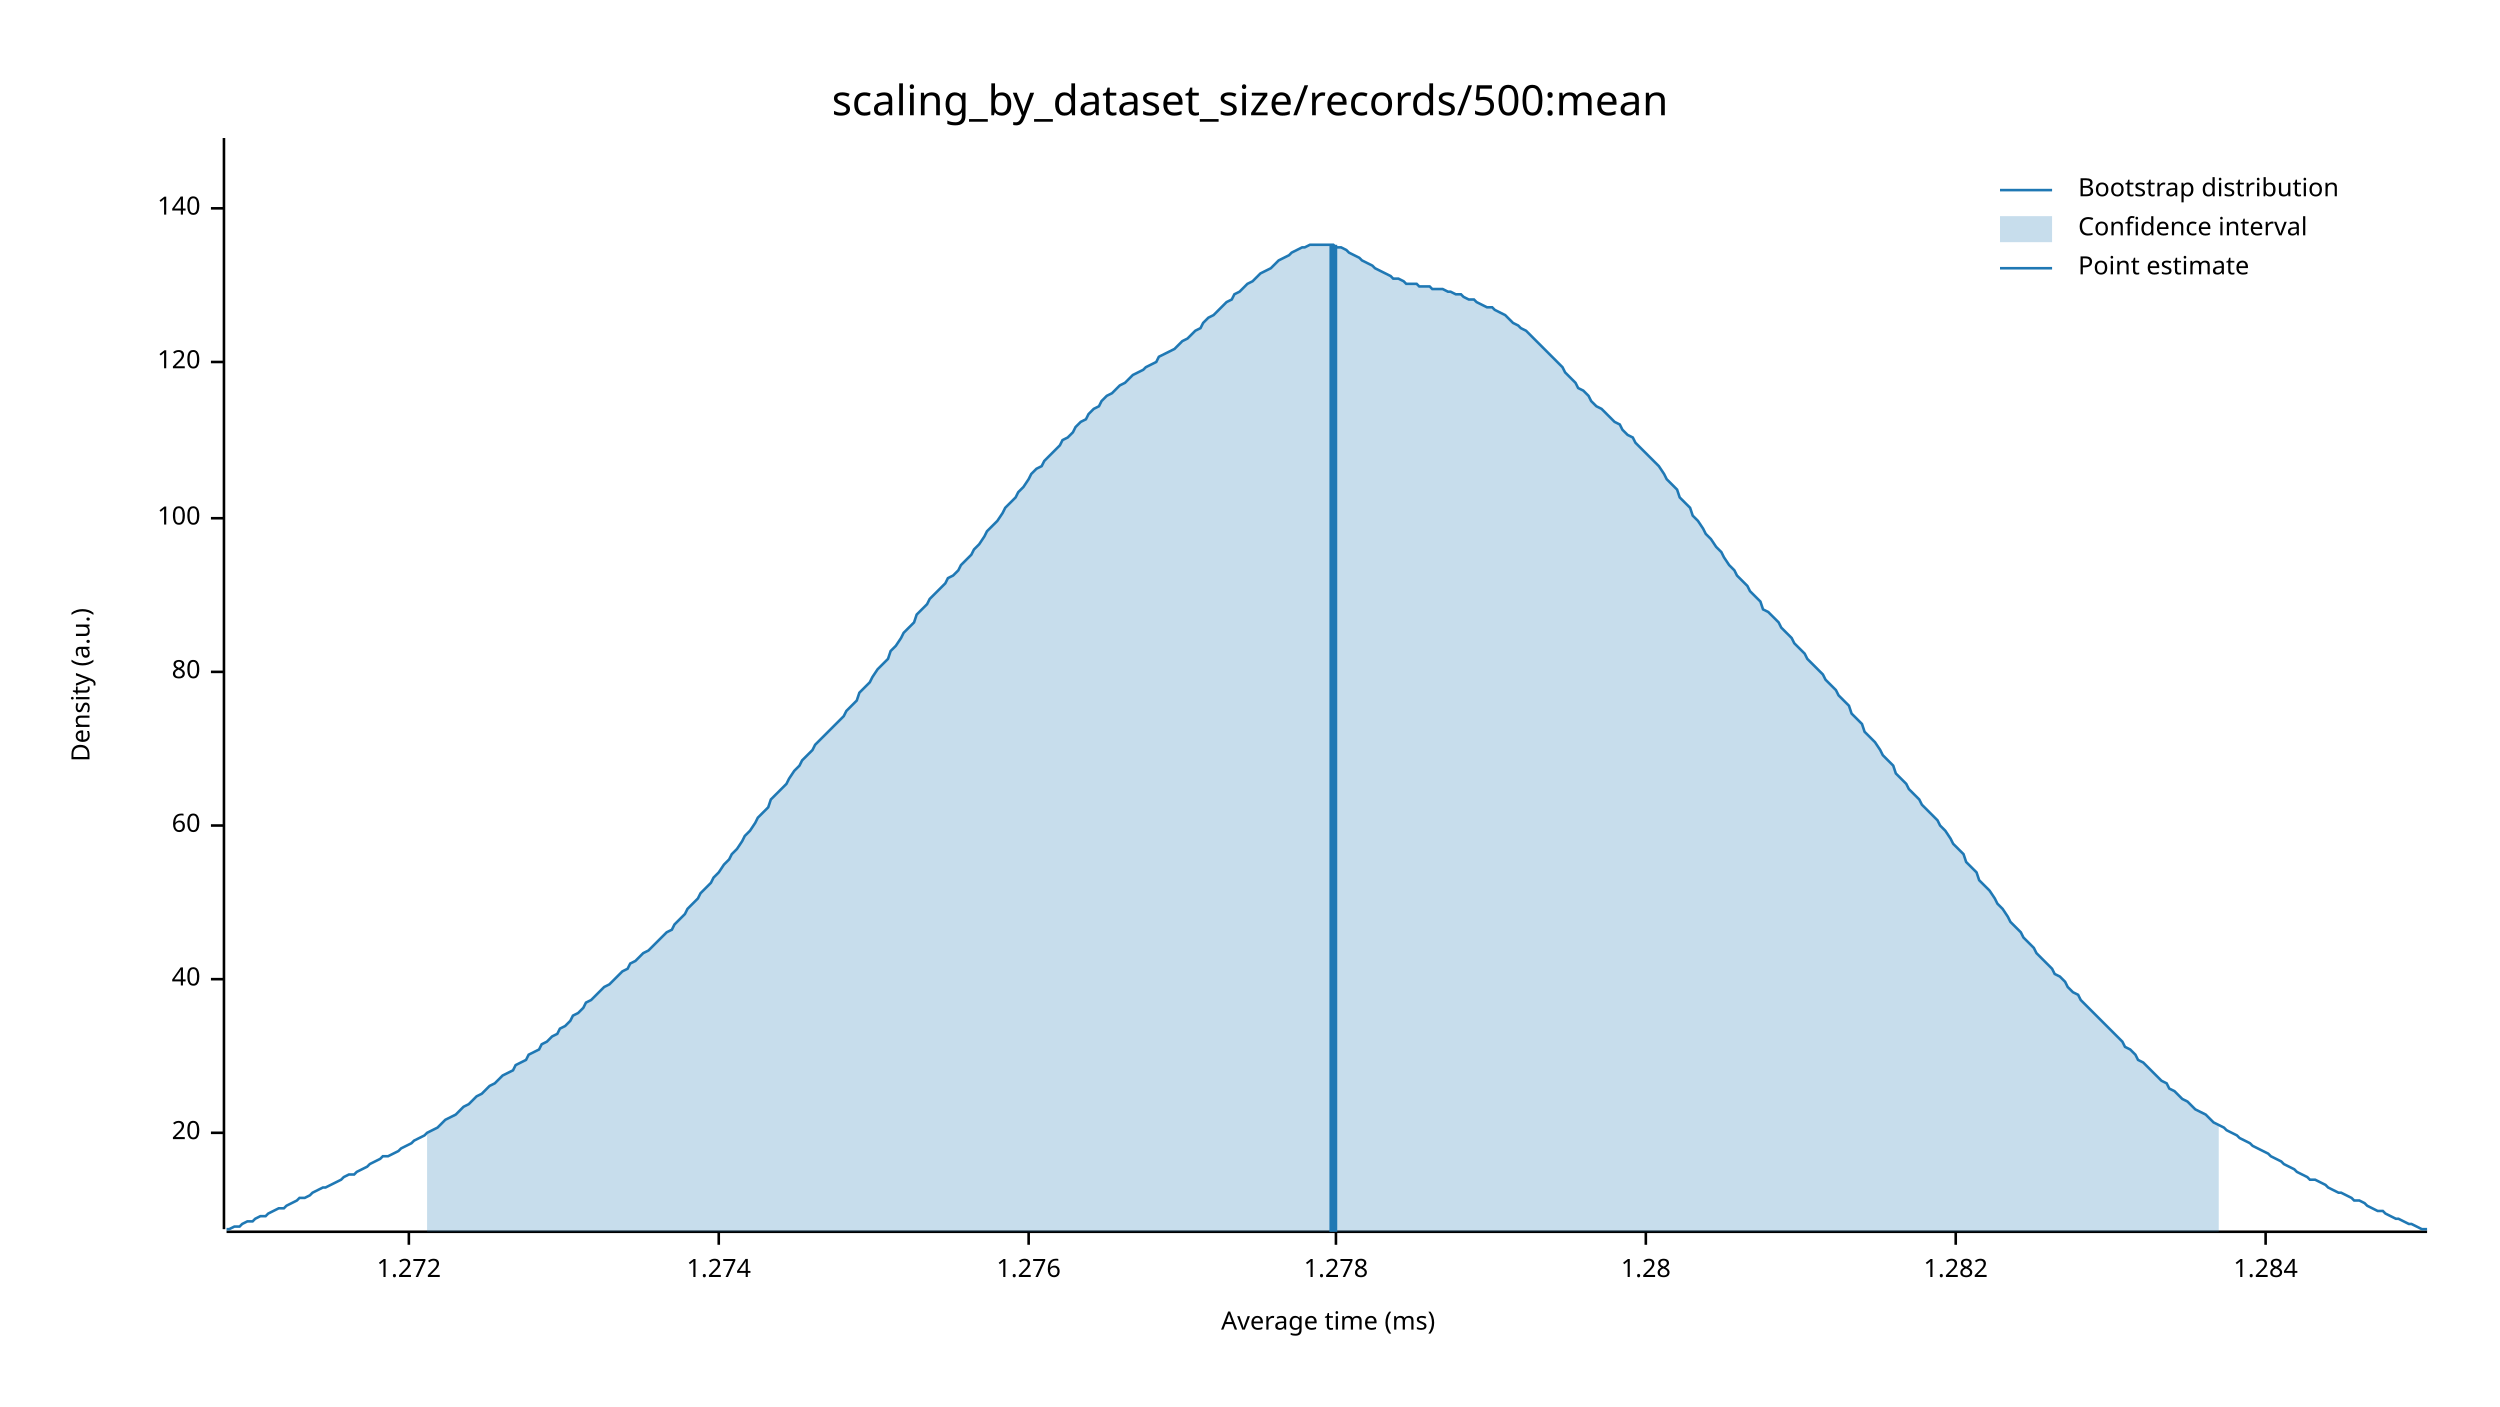
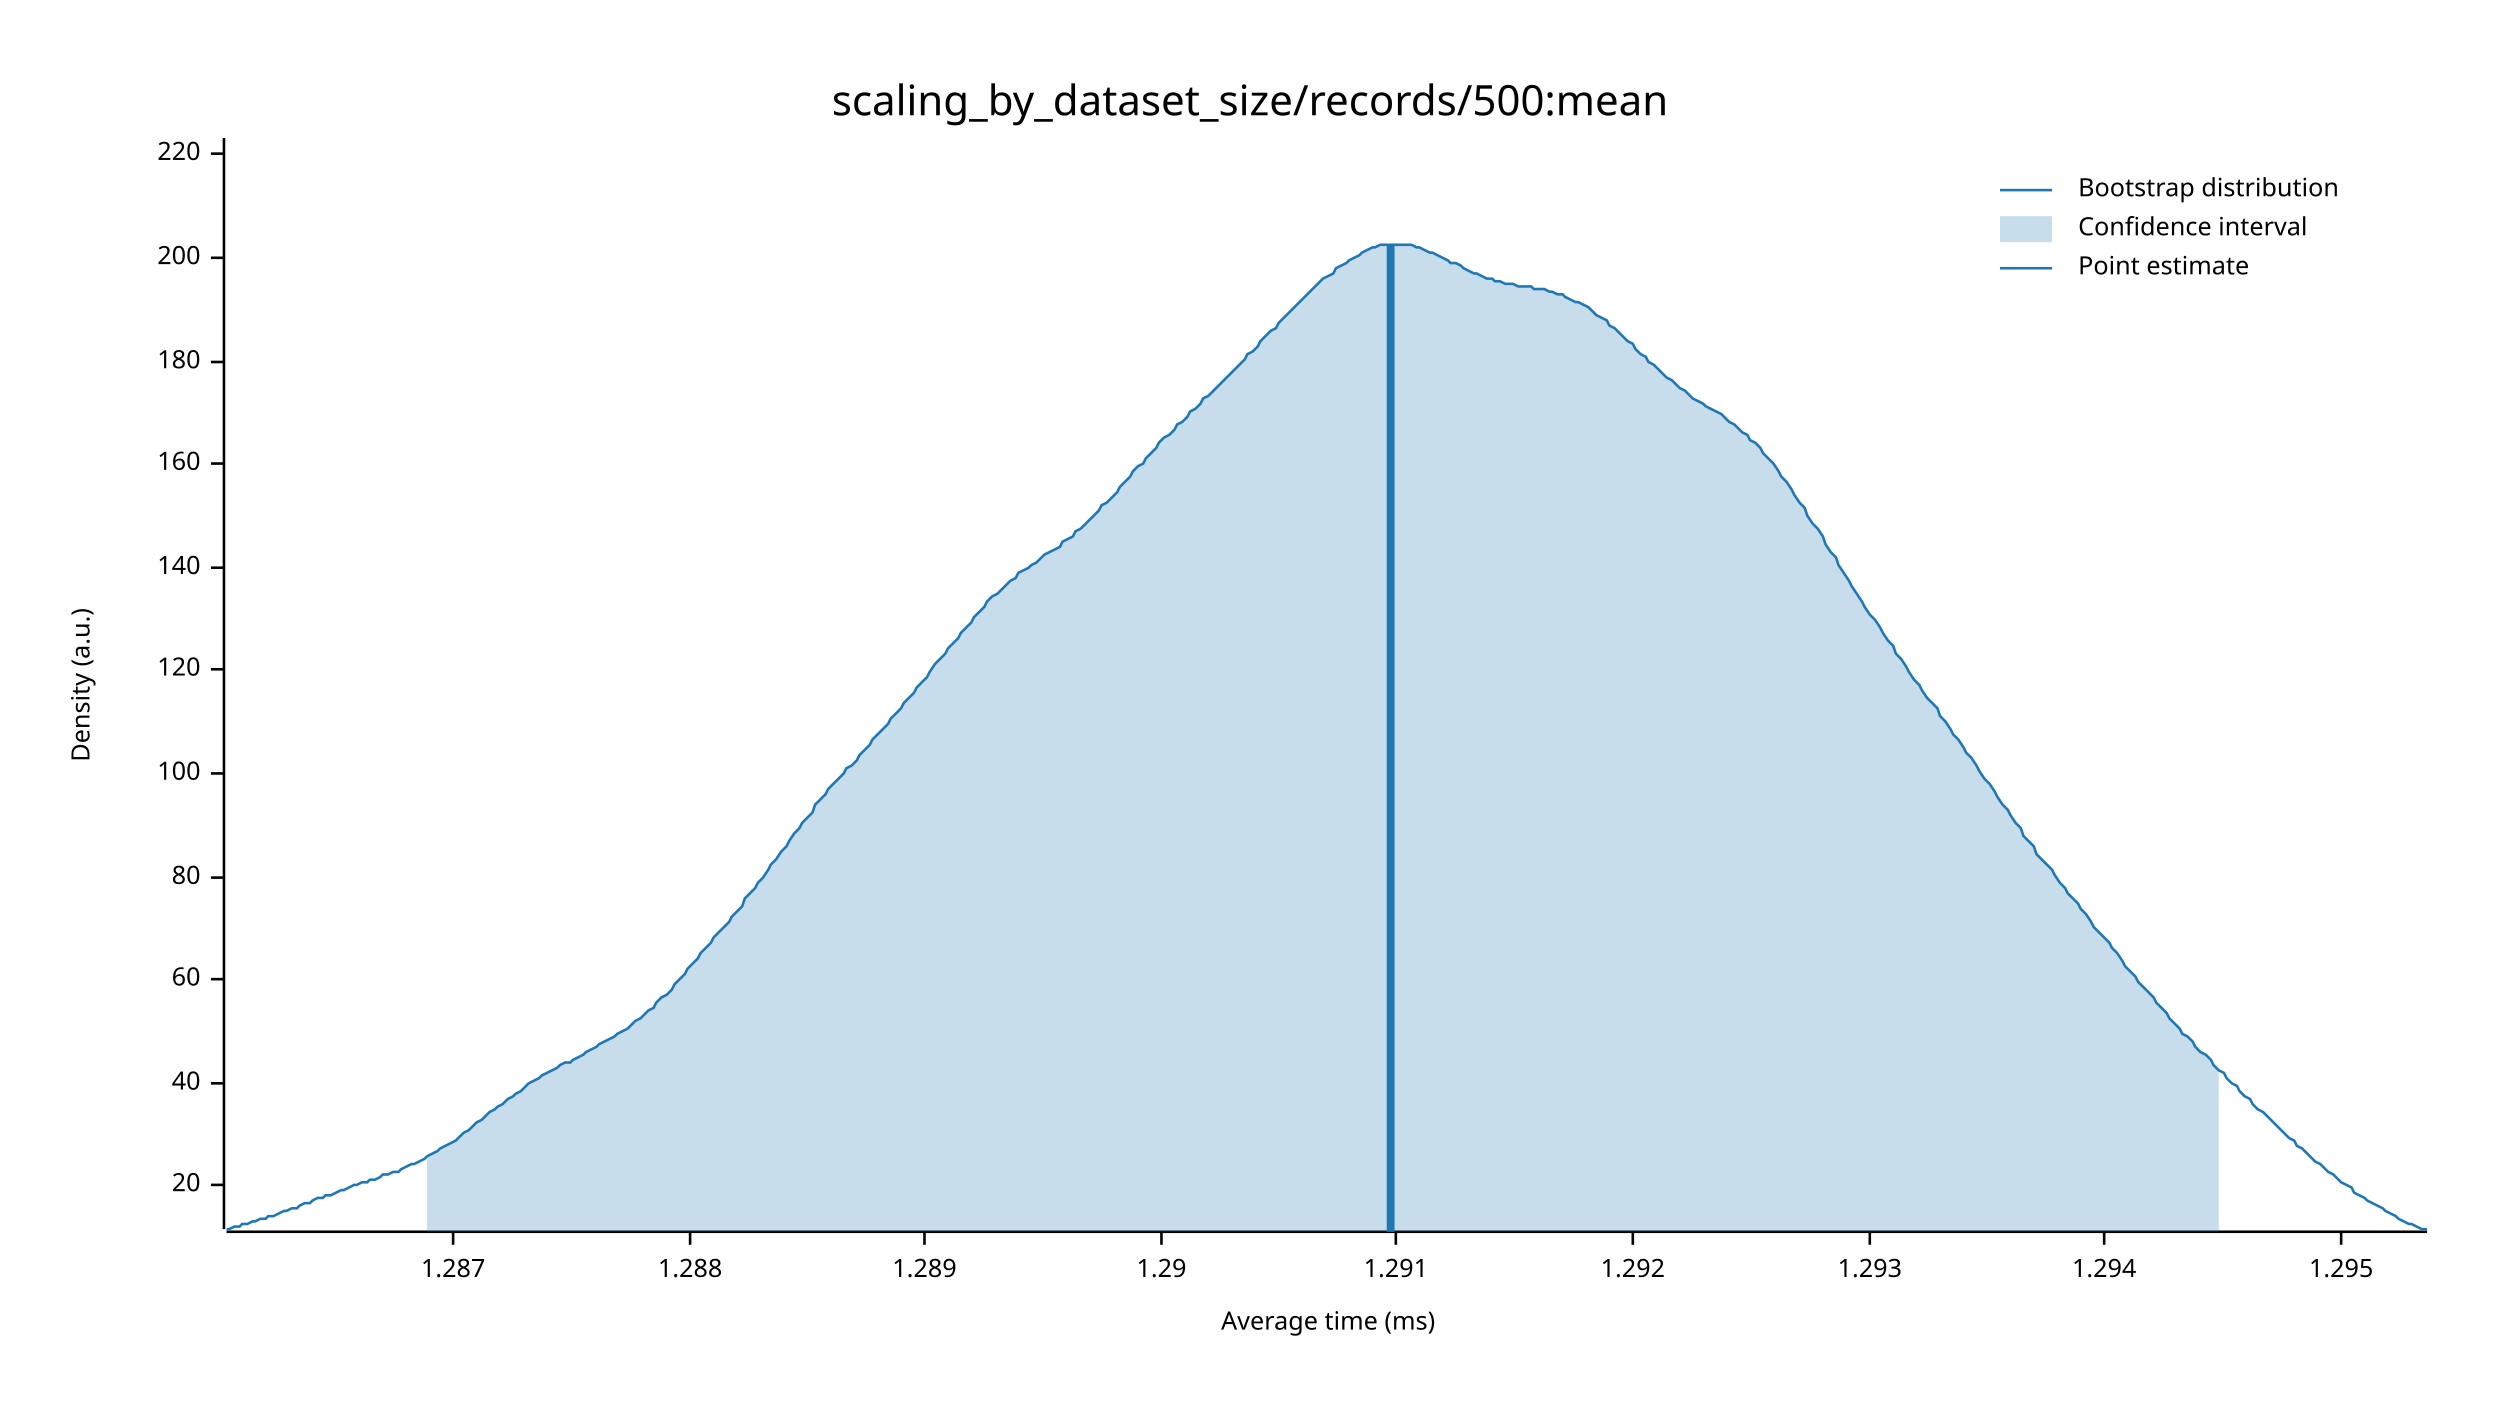
<svg xmlns="http://www.w3.org/2000/svg" width="960" height="540" viewBox="0 0 960 540">
  <text x="480" y="32" dy="0.76em" text-anchor="middle" font-family="sans-serif" font-size="16.129" opacity="1" fill="#000000">
scaling_by_dataset_size/records/500:mean
</text>
  <text x="27" y="263" dy="0.76em" text-anchor="middle" font-family="sans-serif" font-size="9.677" opacity="1" fill="#000000" transform="rotate(270, 27, 263)">
Density (a.u.)
</text>
  <text x="510" y="513" dy="-0.5ex" text-anchor="middle" font-family="sans-serif" font-size="9.677" opacity="1" fill="#000000">
Average time (ms)
</text>
  <polyline fill="none" opacity="1" stroke="#000000" stroke-width="1" points="86,53 86,472 " />
-   <text x="77" y="435" dy="0.5ex" text-anchor="end" font-family="sans-serif" font-size="9.677" opacity="1" fill="#000000">
+   <text x="77" y="455" dy="0.5ex" text-anchor="end" font-family="sans-serif" font-size="9.677" opacity="1" fill="#000000">
20
</text>
-   <polyline fill="none" opacity="1" stroke="#000000" stroke-width="1" points="81,435 86,435 " />
-   <text x="77" y="376" dy="0.5ex" text-anchor="end" font-family="sans-serif" font-size="9.677" opacity="1" fill="#000000">
+   <polyline fill="none" opacity="1" stroke="#000000" stroke-width="1" points="81,455 86,455 " />
+   <text x="77" y="416" dy="0.5ex" text-anchor="end" font-family="sans-serif" font-size="9.677" opacity="1" fill="#000000">
40
</text>
-   <polyline fill="none" opacity="1" stroke="#000000" stroke-width="1" points="81,376 86,376 " />
-   <text x="77" y="317" dy="0.5ex" text-anchor="end" font-family="sans-serif" font-size="9.677" opacity="1" fill="#000000">
+   <polyline fill="none" opacity="1" stroke="#000000" stroke-width="1" points="81,416 86,416 " />
+   <text x="77" y="376" dy="0.5ex" text-anchor="end" font-family="sans-serif" font-size="9.677" opacity="1" fill="#000000">
60
</text>
-   <polyline fill="none" opacity="1" stroke="#000000" stroke-width="1" points="81,317 86,317 " />
-   <text x="77" y="258" dy="0.5ex" text-anchor="end" font-family="sans-serif" font-size="9.677" opacity="1" fill="#000000">
+   <polyline fill="none" opacity="1" stroke="#000000" stroke-width="1" points="81,376 86,376 " />
+   <text x="77" y="337" dy="0.5ex" text-anchor="end" font-family="sans-serif" font-size="9.677" opacity="1" fill="#000000">
80
</text>
-   <polyline fill="none" opacity="1" stroke="#000000" stroke-width="1" points="81,258 86,258 " />
-   <text x="77" y="199" dy="0.5ex" text-anchor="end" font-family="sans-serif" font-size="9.677" opacity="1" fill="#000000">
+   <polyline fill="none" opacity="1" stroke="#000000" stroke-width="1" points="81,337 86,337 " />
+   <text x="77" y="297" dy="0.5ex" text-anchor="end" font-family="sans-serif" font-size="9.677" opacity="1" fill="#000000">
100
</text>
-   <polyline fill="none" opacity="1" stroke="#000000" stroke-width="1" points="81,199 86,199 " />
-   <text x="77" y="139" dy="0.5ex" text-anchor="end" font-family="sans-serif" font-size="9.677" opacity="1" fill="#000000">
+   <polyline fill="none" opacity="1" stroke="#000000" stroke-width="1" points="81,297 86,297 " />
+   <text x="77" y="257" dy="0.5ex" text-anchor="end" font-family="sans-serif" font-size="9.677" opacity="1" fill="#000000">
120
</text>
-   <polyline fill="none" opacity="1" stroke="#000000" stroke-width="1" points="81,139 86,139 " />
-   <text x="77" y="80" dy="0.5ex" text-anchor="end" font-family="sans-serif" font-size="9.677" opacity="1" fill="#000000">
+   <polyline fill="none" opacity="1" stroke="#000000" stroke-width="1" points="81,257 86,257 " />
+   <text x="77" y="218" dy="0.5ex" text-anchor="end" font-family="sans-serif" font-size="9.677" opacity="1" fill="#000000">
140
</text>
-   <polyline fill="none" opacity="1" stroke="#000000" stroke-width="1" points="81,80 86,80 " />
+   <polyline fill="none" opacity="1" stroke="#000000" stroke-width="1" points="81,218 86,218 " />
+   <text x="77" y="178" dy="0.5ex" text-anchor="end" font-family="sans-serif" font-size="9.677" opacity="1" fill="#000000">
+ 160
+ </text>
+   <polyline fill="none" opacity="1" stroke="#000000" stroke-width="1" points="81,178 86,178 " />
+   <text x="77" y="139" dy="0.5ex" text-anchor="end" font-family="sans-serif" font-size="9.677" opacity="1" fill="#000000">
+ 180
+ </text>
+   <polyline fill="none" opacity="1" stroke="#000000" stroke-width="1" points="81,139 86,139 " />
+   <text x="77" y="99" dy="0.5ex" text-anchor="end" font-family="sans-serif" font-size="9.677" opacity="1" fill="#000000">
+ 200
+ </text>
+   <polyline fill="none" opacity="1" stroke="#000000" stroke-width="1" points="81,99 86,99 " />
+   <text x="77" y="59" dy="0.5ex" text-anchor="end" font-family="sans-serif" font-size="9.677" opacity="1" fill="#000000">
+ 220
+ </text>
+   <polyline fill="none" opacity="1" stroke="#000000" stroke-width="1" points="81,59 86,59 " />
  <polyline fill="none" opacity="1" stroke="#000000" stroke-width="1" points="87,473 932,473 " />
-   <text x="157" y="483" dy="0.76em" text-anchor="middle" font-family="sans-serif" font-size="9.677" opacity="1" fill="#000000">
- 1.272
+   <text x="174" y="483" dy="0.76em" text-anchor="middle" font-family="sans-serif" font-size="9.677" opacity="1" fill="#000000">
+ 1.287
</text>
-   <polyline fill="none" opacity="1" stroke="#000000" stroke-width="1" points="157,473 157,478 " />
-   <text x="276" y="483" dy="0.76em" text-anchor="middle" font-family="sans-serif" font-size="9.677" opacity="1" fill="#000000">
- 1.274
+   <polyline fill="none" opacity="1" stroke="#000000" stroke-width="1" points="174,473 174,478 " />
+   <text x="265" y="483" dy="0.76em" text-anchor="middle" font-family="sans-serif" font-size="9.677" opacity="1" fill="#000000">
+ 1.288
</text>
-   <polyline fill="none" opacity="1" stroke="#000000" stroke-width="1" points="276,473 276,478 " />
-   <text x="395" y="483" dy="0.76em" text-anchor="middle" font-family="sans-serif" font-size="9.677" opacity="1" fill="#000000">
- 1.276
+   <polyline fill="none" opacity="1" stroke="#000000" stroke-width="1" points="265,473 265,478 " />
+   <text x="355" y="483" dy="0.76em" text-anchor="middle" font-family="sans-serif" font-size="9.677" opacity="1" fill="#000000">
+ 1.289
</text>
-   <polyline fill="none" opacity="1" stroke="#000000" stroke-width="1" points="395,473 395,478 " />
-   <text x="513" y="483" dy="0.76em" text-anchor="middle" font-family="sans-serif" font-size="9.677" opacity="1" fill="#000000">
- 1.278
+   <polyline fill="none" opacity="1" stroke="#000000" stroke-width="1" points="355,473 355,478 " />
+   <text x="446" y="483" dy="0.76em" text-anchor="middle" font-family="sans-serif" font-size="9.677" opacity="1" fill="#000000">
+ 1.29
</text>
-   <polyline fill="none" opacity="1" stroke="#000000" stroke-width="1" points="513,473 513,478 " />
-   <text x="632" y="483" dy="0.76em" text-anchor="middle" font-family="sans-serif" font-size="9.677" opacity="1" fill="#000000">
- 1.28
+   <polyline fill="none" opacity="1" stroke="#000000" stroke-width="1" points="446,473 446,478 " />
+   <text x="536" y="483" dy="0.76em" text-anchor="middle" font-family="sans-serif" font-size="9.677" opacity="1" fill="#000000">
+ 1.291
</text>
-   <polyline fill="none" opacity="1" stroke="#000000" stroke-width="1" points="632,473 632,478 " />
-   <text x="751" y="483" dy="0.76em" text-anchor="middle" font-family="sans-serif" font-size="9.677" opacity="1" fill="#000000">
- 1.282
+   <polyline fill="none" opacity="1" stroke="#000000" stroke-width="1" points="536,473 536,478 " />
+   <text x="627" y="483" dy="0.76em" text-anchor="middle" font-family="sans-serif" font-size="9.677" opacity="1" fill="#000000">
+ 1.292
</text>
-   <polyline fill="none" opacity="1" stroke="#000000" stroke-width="1" points="751,473 751,478 " />
-   <text x="870" y="483" dy="0.76em" text-anchor="middle" font-family="sans-serif" font-size="9.677" opacity="1" fill="#000000">
- 1.284
+   <polyline fill="none" opacity="1" stroke="#000000" stroke-width="1" points="627,473 627,478 " />
+   <text x="718" y="483" dy="0.76em" text-anchor="middle" font-family="sans-serif" font-size="9.677" opacity="1" fill="#000000">
+ 1.293
</text>
-   <polyline fill="none" opacity="1" stroke="#000000" stroke-width="1" points="870,473 870,478 " />
-   <polyline fill="none" opacity="1" stroke="#1F78B4" stroke-width="1" points="87,472 88,472 90,471 92,471 93,470 95,469 97,469 98,468 100,467 102,467 103,466 105,465 107,464 109,464 110,463 112,462 114,461 115,460 117,460 119,459 120,458 122,457 124,456 125,456 127,455 129,454 131,453 132,452 134,451 136,451 137,450 139,449 141,448 142,447 144,446 146,445 147,444 149,444 151,443 153,442 154,441 156,440 158,439 159,438 161,437 163,436 164,435 166,434 168,433 169,432 171,430 173,429 175,428 176,427 178,425 180,424 181,423 183,421 185,420 186,419 188,417 190,416 191,415 193,413 195,412 197,411 198,409 200,408 202,407 203,405 205,404 207,403 208,401 210,400 212,398 214,397 215,395 217,394 219,392 220,390 222,389 224,387 225,385 227,384 229,382 230,381 232,379 234,378 236,376 237,375 239,373 241,372 242,370 244,369 246,367 247,366 249,365 251,363 252,362 254,360 256,358 258,357 259,355 261,353 263,351 264,349 266,347 268,345 269,343 271,341 273,339 274,337 276,335 278,332 280,330 281,328 283,326 285,323 286,321 288,319 290,316 291,314 293,312 295,310 296,307 298,305 300,303 302,301 303,299 305,296 307,294 308,292 310,290 312,288 313,286 315,284 317,282 318,281 320,279 322,277 324,275 325,273 327,271 329,269 330,266 332,264 334,262 335,260 337,257 339,255 341,253 342,250 344,248 346,245 347,243 349,241 351,239 352,236 354,234 356,232 357,230 359,228 361,226 363,224 364,222 366,221 368,219 369,217 371,215 373,213 374,211 376,209 378,206 379,204 381,202 383,200 385,197 386,195 388,193 390,191 391,189 393,187 395,184 396,182 398,180 400,179 401,177 403,175 405,173 407,171 408,169 410,168 412,166 413,164 415,162 417,161 418,159 420,157 422,156 423,154 425,152 427,151 429,149 430,148 432,147 434,145 435,144 437,143 439,142 440,141 442,140 444,139 445,137 447,136 449,135 451,134 452,133 454,131 456,130 457,129 459,127 461,126 462,124 464,122 466,121 468,119 469,118 471,116 473,115 474,113 476,112 478,110 479,109 481,108 483,106 484,105 486,104 488,103 490,101 491,100 493,99 495,98 496,97 498,96 500,95 501,95 503,94 505,94 506,94 508,94 510,94 512,94 513,95 515,95 517,96 518,97 520,98 522,99 523,100 525,101 527,102 528,103 530,104 532,105 534,106 535,107 537,107 539,108 540,109 542,109 544,109 545,110 547,110 549,110 550,111 552,111 554,111 556,112 557,112 559,113 561,113 562,114 564,115 566,115 567,116 569,117 571,118 573,118 574,119 576,120 578,121 579,122 581,124 583,125 584,126 586,127 588,129 589,130 591,132 593,134 595,136 596,137 598,139 600,141 601,143 603,145 605,147 606,149 608,150 610,152 611,154 613,156 615,157 617,159 618,160 620,162 622,163 623,165 625,167 627,168 628,170 630,172 632,174 633,175 635,177 637,179 639,182 640,184 642,186 644,188 645,191 647,193 649,195 650,198 652,200 654,203 655,205 657,207 659,210 661,212 662,214 664,217 666,219 667,221 669,223 671,225 672,227 674,229 676,231 677,234 679,235 681,237 683,239 684,241 686,243 688,245 689,247 691,249 693,251 694,253 696,255 698,257 700,259 701,261 703,263 705,265 706,267 708,269 710,271 711,274 713,276 715,278 716,281 718,283 720,285 722,288 723,290 725,292 727,294 728,297 730,299 732,301 733,303 735,305 737,307 738,309 740,311 742,313 744,315 745,317 747,319 749,322 750,324 752,326 754,328 755,331 757,333 759,335 760,338 762,340 764,342 766,345 767,347 769,349 771,352 772,354 774,356 776,358 777,360 779,362 781,364 782,366 784,368 786,370 788,372 789,374 791,375 793,377 794,379 796,381 798,382 799,384 801,386 803,388 804,389 806,391 808,393 810,395 811,396 813,398 815,400 816,402 818,403 820,405 821,407 823,408 825,410 827,412 828,413 830,415 832,416 833,418 835,419 837,421 838,422 840,423 842,425 843,426 845,427 847,428 849,430 850,431 852,432 854,433 855,434 857,435 859,436 860,437 862,438 864,439 865,440 867,441 869,442 871,443 872,444 874,445 876,446 877,447 879,448 881,449 882,450 884,451 886,452 887,453 889,453 891,454 893,455 894,456 896,457 898,458 899,458 901,459 903,460 904,461 906,461 908,462 909,463 911,464 913,465 915,465 916,466 918,467 920,468 921,468 923,469 925,470 926,470 928,471 930,472 932,472 " />
-   <polygon opacity="0.25" fill="#1F78B4" points="164,435 166,434 168,433 169,432 171,430 173,429 175,428 176,427 178,425 180,424 181,423 183,421 185,420 186,419 188,417 190,416 191,415 193,413 195,412 197,411 198,409 200,408 202,407 203,405 205,404 207,403 208,401 210,400 212,398 214,397 215,395 217,394 219,392 220,390 222,389 224,387 225,385 227,384 229,382 230,381 232,379 234,378 236,376 237,375 239,373 241,372 242,370 244,369 246,367 247,366 249,365 251,363 252,362 254,360 256,358 258,357 259,355 261,353 263,351 264,349 266,347 268,345 269,343 271,341 273,339 274,337 276,335 278,332 280,330 281,328 283,326 285,323 286,321 288,319 290,316 291,314 293,312 295,310 296,307 298,305 300,303 302,301 303,299 305,296 307,294 308,292 310,290 312,288 313,286 315,284 317,282 318,281 320,279 322,277 324,275 325,273 327,271 329,269 330,266 332,264 334,262 335,260 337,257 339,255 341,253 342,250 344,248 346,245 347,243 349,241 351,239 352,236 354,234 356,232 357,230 359,228 361,226 363,224 364,222 366,221 368,219 369,217 371,215 373,213 374,211 376,209 378,206 379,204 381,202 383,200 385,197 386,195 388,193 390,191 391,189 393,187 395,184 396,182 398,180 400,179 401,177 403,175 405,173 407,171 408,169 410,168 412,166 413,164 415,162 417,161 418,159 420,157 422,156 423,154 425,152 427,151 429,149 430,148 432,147 434,145 435,144 437,143 439,142 440,141 442,140 444,139 445,137 447,136 449,135 451,134 452,133 454,131 456,130 457,129 459,127 461,126 462,124 464,122 466,121 468,119 469,118 471,116 473,115 474,113 476,112 478,110 479,109 481,108 483,106 484,105 486,104 488,103 490,101 491,100 493,99 495,98 496,97 498,96 500,95 501,95 503,94 505,94 506,94 508,94 510,94 512,94 513,95 515,95 517,96 518,97 520,98 522,99 523,100 525,101 527,102 528,103 530,104 532,105 534,106 535,107 537,107 539,108 540,109 542,109 544,109 545,110 547,110 549,110 550,111 552,111 554,111 556,112 557,112 559,113 561,113 562,114 564,115 566,115 567,116 569,117 571,118 573,118 574,119 576,120 578,121 579,122 581,124 583,125 584,126 586,127 588,129 589,130 591,132 593,134 595,136 596,137 598,139 600,141 601,143 603,145 605,147 606,149 608,150 610,152 611,154 613,156 615,157 617,159 618,160 620,162 622,163 623,165 625,167 627,168 628,170 630,172 632,174 633,175 635,177 637,179 639,182 640,184 642,186 644,188 645,191 647,193 649,195 650,198 652,200 654,203 655,205 657,207 659,210 661,212 662,214 664,217 666,219 667,221 669,223 671,225 672,227 674,229 676,231 677,234 679,235 681,237 683,239 684,241 686,243 688,245 689,247 691,249 693,251 694,253 696,255 698,257 700,259 701,261 703,263 705,265 706,267 708,269 710,271 711,274 713,276 715,278 716,281 718,283 720,285 722,288 723,290 725,292 727,294 728,297 730,299 732,301 733,303 735,305 737,307 738,309 740,311 742,313 744,315 745,317 747,319 749,322 750,324 752,326 754,328 755,331 757,333 759,335 760,338 762,340 764,342 766,345 767,347 769,349 771,352 772,354 774,356 776,358 777,360 779,362 781,364 782,366 784,368 786,370 788,372 789,374 791,375 793,377 794,379 796,381 798,382 799,384 801,386 803,388 804,389 806,391 808,393 810,395 811,396 813,398 815,400 816,402 818,403 820,405 821,407 823,408 825,410 827,412 828,413 830,415 832,416 833,418 835,419 837,421 838,422 840,423 842,425 843,426 845,427 847,428 849,430 850,431 852,432 852,473 164,473 " />
-   <polyline fill="none" opacity="1" stroke="#1F78B4" stroke-width="3" points="512,473 512,94 " />
+   <polyline fill="none" opacity="1" stroke="#000000" stroke-width="1" points="718,473 718,478 " />
+   <text x="808" y="483" dy="0.76em" text-anchor="middle" font-family="sans-serif" font-size="9.677" opacity="1" fill="#000000">
+ 1.294
+ </text>
+   <polyline fill="none" opacity="1" stroke="#000000" stroke-width="1" points="808,473 808,478 " />
+   <text x="899" y="483" dy="0.76em" text-anchor="middle" font-family="sans-serif" font-size="9.677" opacity="1" fill="#000000">
+ 1.295
+ </text>
+   <polyline fill="none" opacity="1" stroke="#000000" stroke-width="1" points="899,473 899,478 " />
+   <polyline fill="none" opacity="1" stroke="#1F78B4" stroke-width="1" points="87,472 88,472 90,471 92,471 93,470 95,470 97,469 98,469 100,468 102,468 103,467 105,467 107,466 109,465 110,465 112,464 114,464 115,463 117,462 119,462 120,461 122,460 124,460 125,459 127,459 129,458 131,457 132,457 134,456 136,455 137,455 139,454 141,454 142,453 144,453 146,452 147,451 149,451 151,450 153,450 154,449 156,448 158,447 159,447 161,446 163,445 164,444 166,443 168,442 169,441 171,440 173,439 175,438 176,437 178,435 180,434 181,433 183,431 185,430 186,429 188,427 190,426 191,425 193,424 195,422 197,421 198,420 200,419 202,417 203,416 205,415 207,414 208,413 210,412 212,411 214,410 215,409 217,408 219,408 220,407 222,406 224,405 225,404 227,403 229,402 230,401 232,400 234,399 236,398 237,397 239,396 241,395 242,394 244,392 246,391 247,390 249,388 251,387 252,385 254,383 256,382 258,380 259,378 261,376 263,374 264,372 266,370 268,368 269,366 271,364 273,362 274,360 276,358 278,356 280,354 281,352 283,350 285,348 286,345 288,343 290,341 291,339 293,337 295,334 296,332 298,330 300,327 302,325 303,323 305,320 307,318 308,316 310,314 312,312 313,309 315,307 317,305 318,303 320,301 322,299 324,297 325,295 327,294 329,292 330,290 332,288 334,286 335,284 337,282 339,280 341,278 342,276 344,274 346,272 347,270 349,268 351,266 352,264 354,262 356,260 357,258 359,255 361,253 363,251 364,249 366,247 368,245 369,243 371,241 373,239 374,237 376,235 378,233 379,231 381,229 383,228 385,226 386,225 388,223 390,222 391,220 393,219 395,218 396,217 398,216 400,214 401,213 403,212 405,211 407,210 408,208 410,207 412,206 413,204 415,203 417,201 418,200 420,198 422,196 423,194 425,193 427,191 429,189 430,187 432,185 434,183 435,181 437,179 439,178 440,176 442,174 444,172 445,170 447,168 449,167 451,165 452,163 454,162 456,160 457,158 459,157 461,155 462,153 464,152 466,150 468,148 469,147 471,145 473,143 474,142 476,140 478,138 479,136 481,135 483,133 484,131 486,129 488,127 490,126 491,124 493,122 495,120 496,119 498,117 500,115 501,114 503,112 505,110 506,109 508,107 510,106 512,105 513,103 515,102 517,101 518,100 520,99 522,98 523,97 525,96 527,95 528,95 530,94 532,94 534,94 535,94 537,94 539,94 540,94 542,94 544,95 545,95 547,96 549,97 550,97 552,98 554,99 556,100 557,101 559,101 561,102 562,103 564,104 566,105 567,105 569,106 571,107 573,107 574,108 576,108 578,109 579,109 581,109 583,110 584,110 586,110 588,110 589,111 591,111 593,111 595,112 596,112 598,113 600,113 601,114 603,115 605,116 606,116 608,117 610,118 611,119 613,121 615,122 617,123 618,125 620,126 622,128 623,129 625,131 627,132 628,134 630,136 632,137 633,139 635,140 637,142 639,144 640,145 642,146 644,148 645,149 647,150 649,152 650,153 652,154 654,155 655,156 657,157 659,158 661,159 662,160 664,162 666,163 667,164 669,166 671,167 672,169 674,170 676,172 677,174 679,176 681,178 683,181 684,183 686,185 688,188 689,190 691,193 693,195 694,198 696,201 698,203 700,206 701,209 703,212 705,214 706,217 708,220 710,223 711,225 713,228 715,231 716,233 718,236 720,238 722,241 723,243 725,246 727,248 728,251 730,253 732,256 733,258 735,261 737,263 738,265 740,268 742,270 744,272 745,275 747,277 749,280 750,282 752,284 754,287 755,289 757,291 759,294 760,296 762,299 764,301 766,304 767,306 769,309 771,311 772,313 774,316 776,318 777,321 779,323 781,325 782,328 784,330 786,332 788,334 789,336 791,339 793,341 794,343 796,345 798,347 799,349 801,351 803,354 804,356 806,358 808,360 810,362 811,364 813,366 815,369 816,371 818,373 820,375 821,377 823,379 825,381 827,383 828,385 830,387 832,389 833,391 835,393 837,395 838,397 840,398 842,400 843,402 845,404 847,405 849,407 850,409 852,411 854,412 855,414 857,416 859,417 860,419 862,421 864,422 865,424 867,426 869,427 871,429 872,430 874,432 876,434 877,435 879,437 881,438 882,440 884,441 886,443 887,444 889,446 891,447 893,449 894,450 896,451 898,453 899,454 901,455 903,456 904,458 906,459 908,460 909,461 911,462 913,463 915,464 916,465 918,466 920,467 921,468 923,469 925,470 926,470 928,471 930,472 932,472 " />
+   <polygon opacity="0.25" fill="#1F78B4" points="164,444 166,443 168,442 169,441 171,440 173,439 175,438 176,437 178,435 180,434 181,433 183,431 185,430 186,429 188,427 190,426 191,425 193,424 195,422 197,421 198,420 200,419 202,417 203,416 205,415 207,414 208,413 210,412 212,411 214,410 215,409 217,408 219,408 220,407 222,406 224,405 225,404 227,403 229,402 230,401 232,400 234,399 236,398 237,397 239,396 241,395 242,394 244,392 246,391 247,390 249,388 251,387 252,385 254,383 256,382 258,380 259,378 261,376 263,374 264,372 266,370 268,368 269,366 271,364 273,362 274,360 276,358 278,356 280,354 281,352 283,350 285,348 286,345 288,343 290,341 291,339 293,337 295,334 296,332 298,330 300,327 302,325 303,323 305,320 307,318 308,316 310,314 312,312 313,309 315,307 317,305 318,303 320,301 322,299 324,297 325,295 327,294 329,292 330,290 332,288 334,286 335,284 337,282 339,280 341,278 342,276 344,274 346,272 347,270 349,268 351,266 352,264 354,262 356,260 357,258 359,255 361,253 363,251 364,249 366,247 368,245 369,243 371,241 373,239 374,237 376,235 378,233 379,231 381,229 383,228 385,226 386,225 388,223 390,222 391,220 393,219 395,218 396,217 398,216 400,214 401,213 403,212 405,211 407,210 408,208 410,207 412,206 413,204 415,203 417,201 418,200 420,198 422,196 423,194 425,193 427,191 429,189 430,187 432,185 434,183 435,181 437,179 439,178 440,176 442,174 444,172 445,170 447,168 449,167 451,165 452,163 454,162 456,160 457,158 459,157 461,155 462,153 464,152 466,150 468,148 469,147 471,145 473,143 474,142 476,140 478,138 479,136 481,135 483,133 484,131 486,129 488,127 490,126 491,124 493,122 495,120 496,119 498,117 500,115 501,114 503,112 505,110 506,109 508,107 510,106 512,105 513,103 515,102 517,101 518,100 520,99 522,98 523,97 525,96 527,95 528,95 530,94 532,94 534,94 535,94 537,94 539,94 540,94 542,94 544,95 545,95 547,96 549,97 550,97 552,98 554,99 556,100 557,101 559,101 561,102 562,103 564,104 566,105 567,105 569,106 571,107 573,107 574,108 576,108 578,109 579,109 581,109 583,110 584,110 586,110 588,110 589,111 591,111 593,111 595,112 596,112 598,113 600,113 601,114 603,115 605,116 606,116 608,117 610,118 611,119 613,121 615,122 617,123 618,125 620,126 622,128 623,129 625,131 627,132 628,134 630,136 632,137 633,139 635,140 637,142 639,144 640,145 642,146 644,148 645,149 647,150 649,152 650,153 652,154 654,155 655,156 657,157 659,158 661,159 662,160 664,162 666,163 667,164 669,166 671,167 672,169 674,170 676,172 677,174 679,176 681,178 683,181 684,183 686,185 688,188 689,190 691,193 693,195 694,198 696,201 698,203 700,206 701,209 703,212 705,214 706,217 708,220 710,223 711,225 713,228 715,231 716,233 718,236 720,238 722,241 723,243 725,246 727,248 728,251 730,253 732,256 733,258 735,261 737,263 738,265 740,268 742,270 744,272 745,275 747,277 749,280 750,282 752,284 754,287 755,289 757,291 759,294 760,296 762,299 764,301 766,304 767,306 769,309 771,311 772,313 774,316 776,318 777,321 779,323 781,325 782,328 784,330 786,332 788,334 789,336 791,339 793,341 794,343 796,345 798,347 799,349 801,351 803,354 804,356 806,358 808,360 810,362 811,364 813,366 815,369 816,371 818,373 820,375 821,377 823,379 825,381 827,383 828,385 830,387 832,389 833,391 835,393 837,395 838,397 840,398 842,400 843,402 845,404 847,405 849,407 850,409 852,411 852,473 164,473 " />
+   <polyline fill="none" opacity="1" stroke="#1F78B4" stroke-width="3" points="534,473 534,94 " />
  <text x="798" y="68" dy="0.76em" text-anchor="start" font-family="sans-serif" font-size="9.677" opacity="1" fill="#000000">
Bootstrap distribution
</text>
  <text x="798" y="83" dy="0.76em" text-anchor="start" font-family="sans-serif" font-size="9.677" opacity="1" fill="#000000">
Confidence interval
</text>
  <text x="798" y="98" dy="0.76em" text-anchor="start" font-family="sans-serif" font-size="9.677" opacity="1" fill="#000000">
Point estimate
</text>
  <polyline fill="none" opacity="1" stroke="#1F78B4" stroke-width="1" points="768,73 788,73 " />
  <rect x="768" y="83" width="20" height="10" opacity="0.25" fill="#1F78B4" stroke="none" />
  <polyline fill="none" opacity="1" stroke="#1F78B4" stroke-width="1" points="768,103 788,103 " />
</svg>
